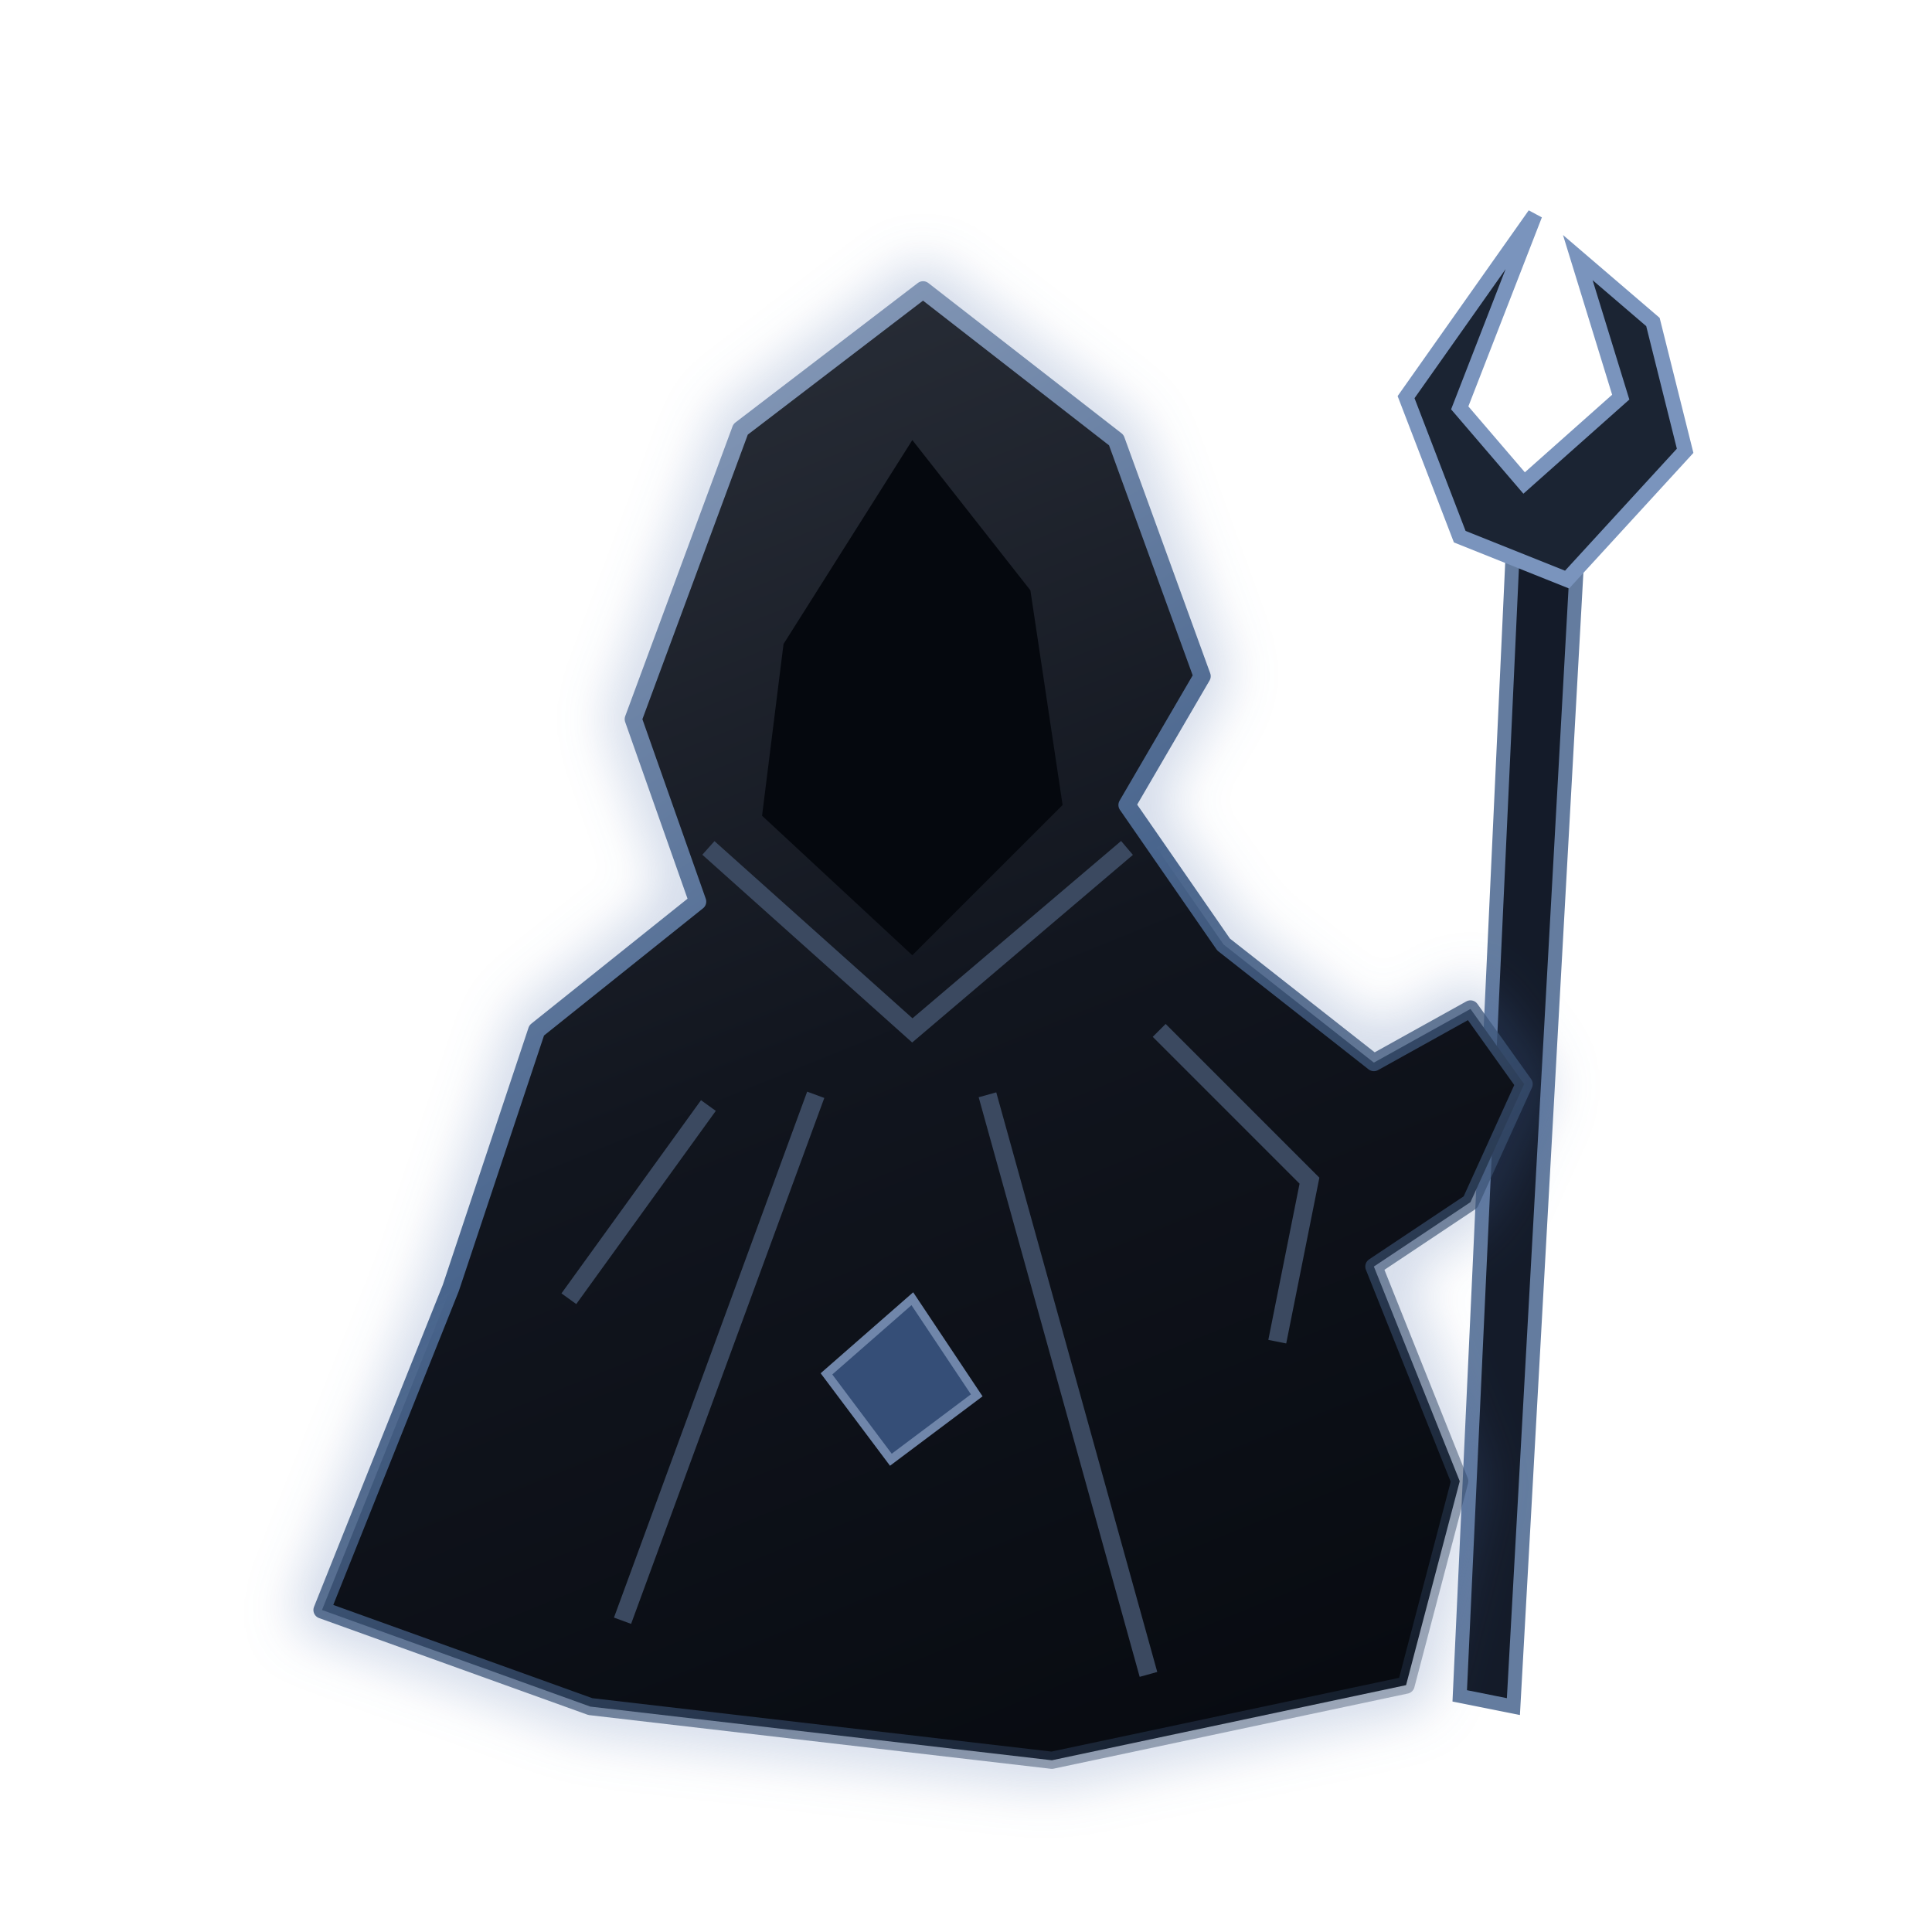
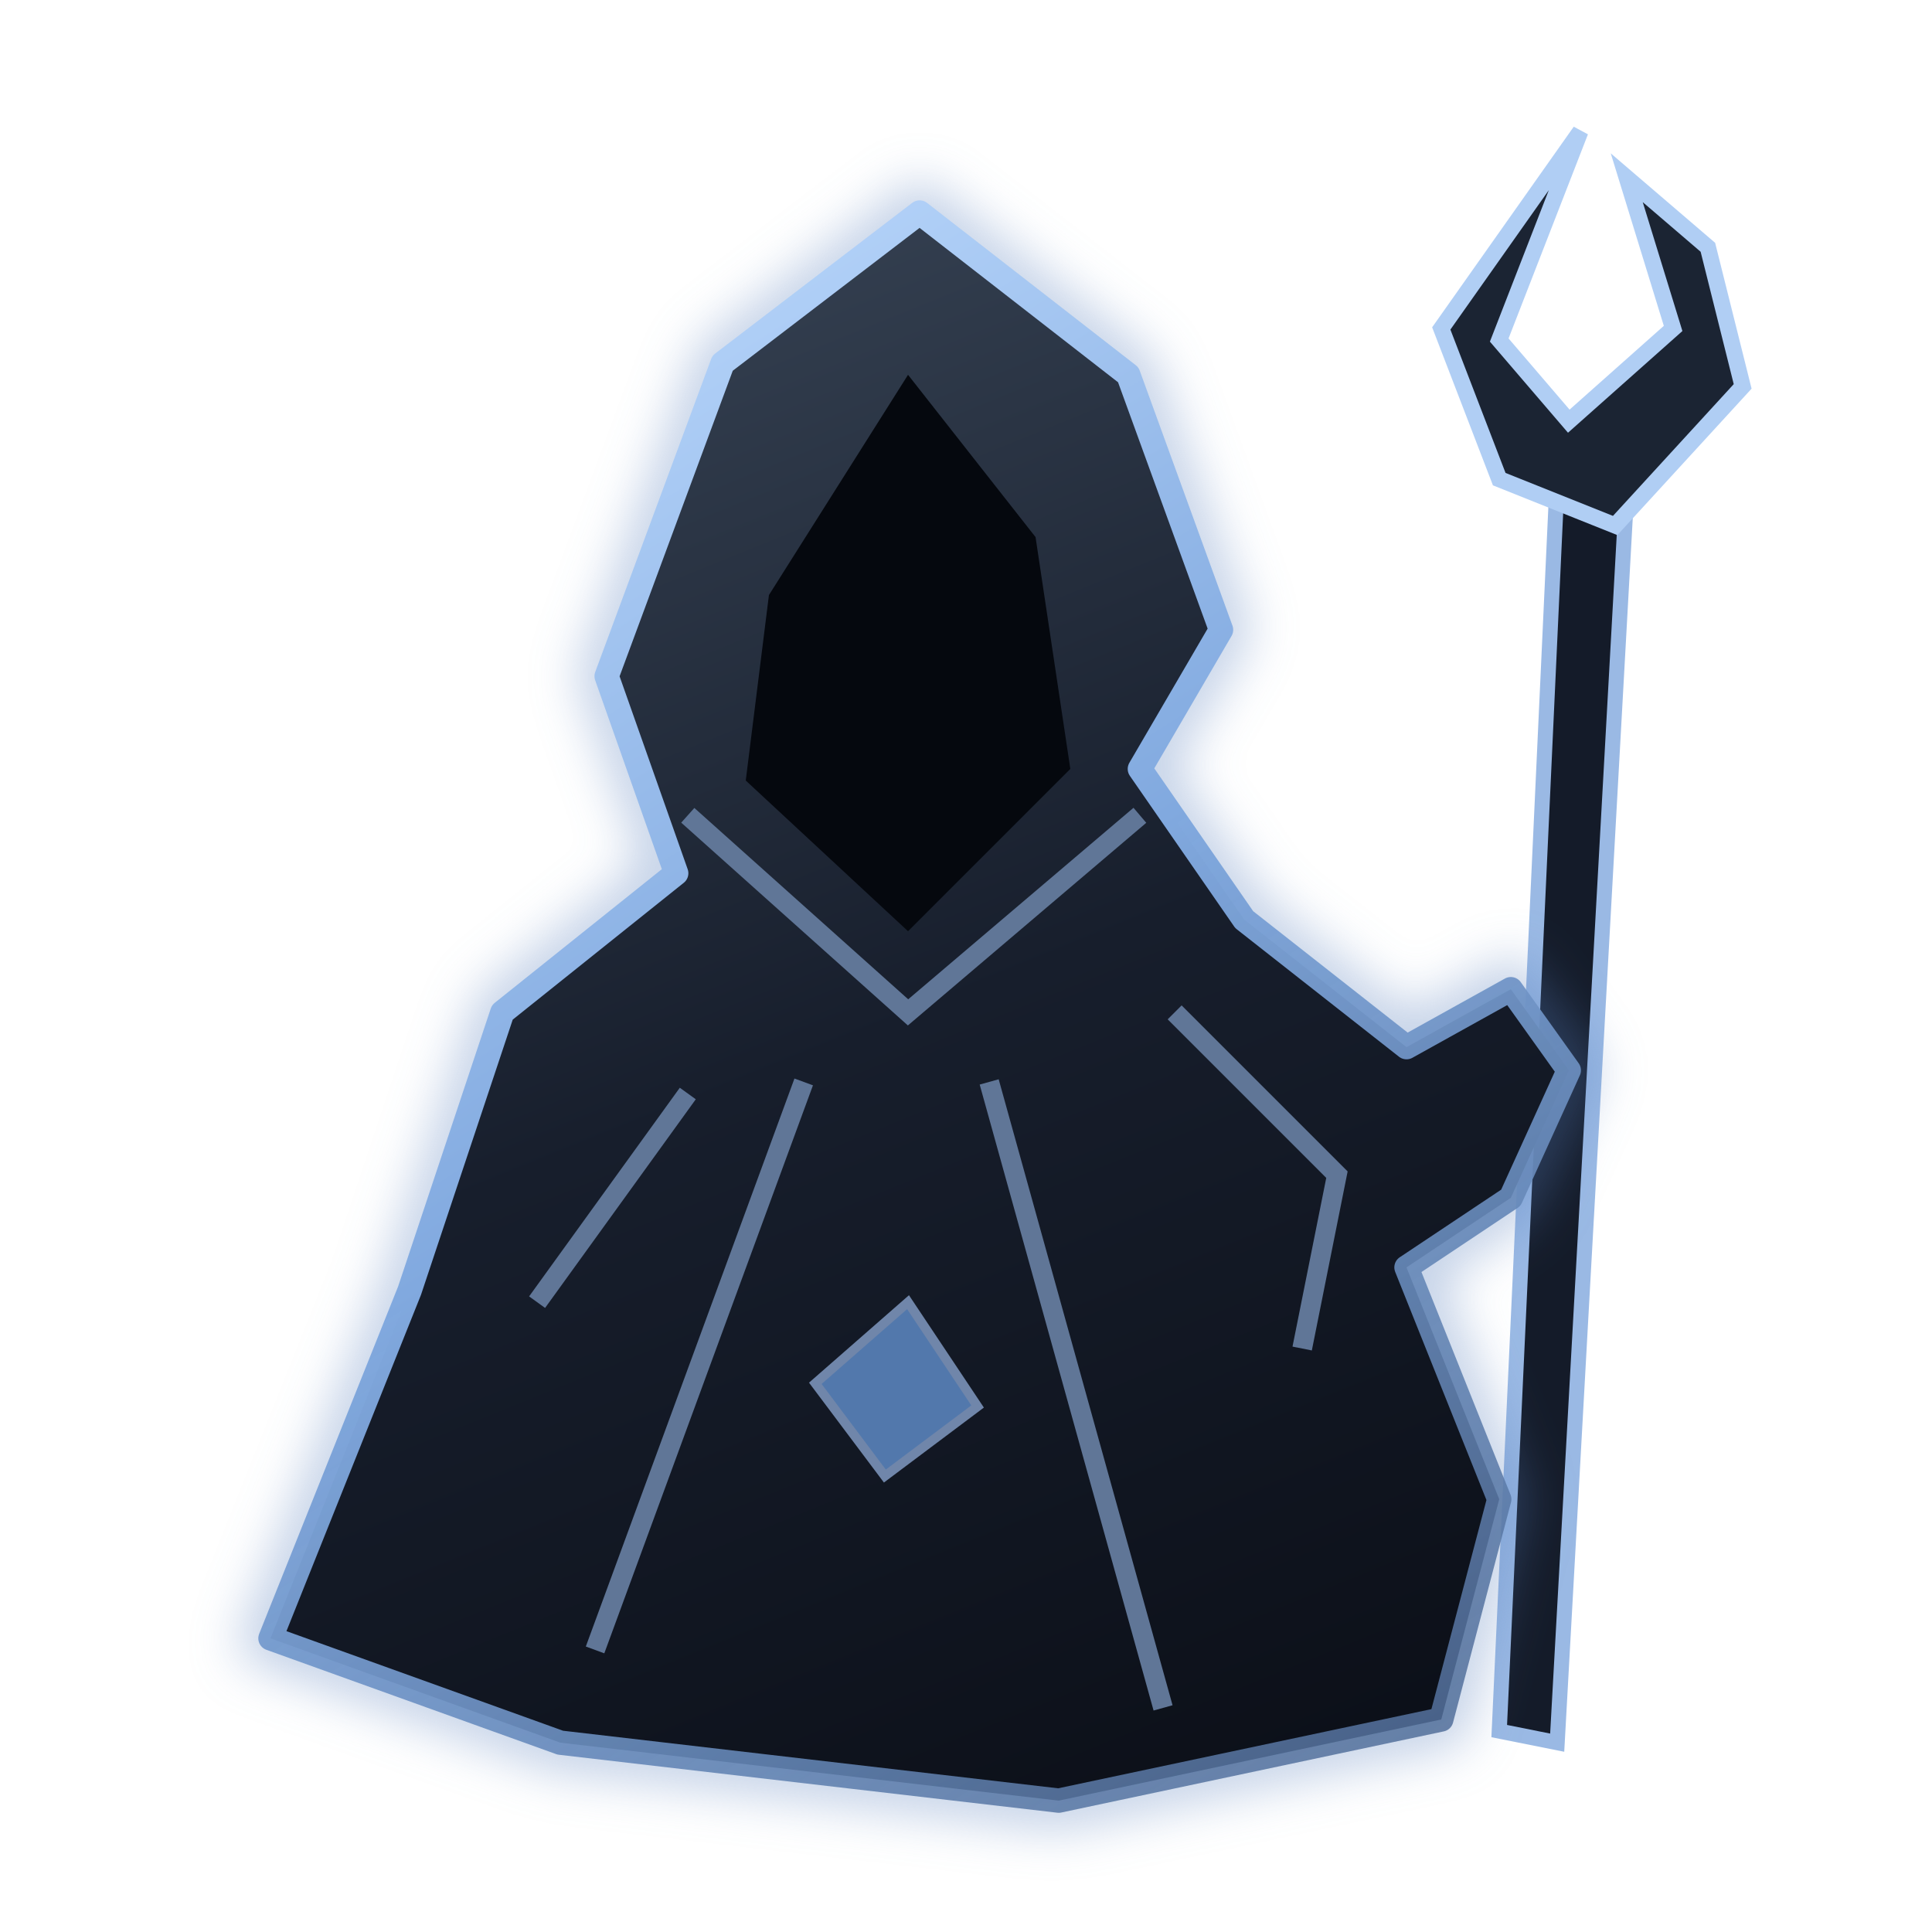
<svg xmlns="http://www.w3.org/2000/svg" viewBox="0 0 180 180" fill="none">
  <defs>
    <linearGradient id="cloth" x1="66" y1="27" x2="120" y2="160" gradientUnits="userSpaceOnUse">
-       <stop stop-color="#292e38" />
-       <stop offset=".5" stop-color="#11151e" />
-       <stop offset="1" stop-color="#080b11" />
+       <stop stop-color="#364253" />
+       <stop offset=".5" stop-color="#171e2c" />
+       <stop offset="1" stop-color="#0c1019" />
    </linearGradient>
    <linearGradient id="edge" x1="55" y1="34" x2="133" y2="158" gradientUnits="userSpaceOnUse">
-       <stop stop-color="#8a9dbb" />
-       <stop offset=".45" stop-color="#49658d" />
-       <stop offset="1" stop-color="#2b3e5a" stop-opacity=".35" />
+       <stop stop-color="#b8d6fb" />
+       <stop offset=".45" stop-color="#81a9df" />
+       <stop offset="1" stop-color="#526f9a" stop-opacity=".85" />
    </linearGradient>
    <filter id="rim" x="-20%" y="-20%" width="140%" height="140%">
-       <feGaussianBlur stdDeviation="2.5" />
+       <feGaussianBlur stdDeviation="2.2" />
    </filter>
  </defs>
-   <path d="m141 50-5 108 5 1 6-108" fill="#141b29" stroke="#647c9f" stroke-width="1.3" />
-   <path d="m143 20-12 17 5 13 10 4 11-12-3-12-7-6 4 13-9 8-6-7Z" fill="#1b2433" stroke="#7a94bd" stroke-width="1.4" />
-   <path d="m86 27-17 13-10 27 6 17-15 12-8 24-12 30 25 9 43 5 33-7 5-19-8-20 9-6 5-11-5-7-9 5-14-11-9-13 7-12-8-22Z" fill="none" stroke="#486aa7" stroke-width="4" opacity=".32" filter="url(#rim)" />
-   <path d="m86 27-17 13-10 27 6 17-15 12-8 24-12 30 25 9 43 5 33-7 5-19-8-20 9-6 5-11-5-7-9 5-14-11-9-13 7-12-8-22Z" fill="url(#cloth)" stroke="url(#edge)" stroke-width="1.6" stroke-linejoin="round" />
-   <path d="m85 41-12 19-2 16 14 13 14-14-3-20Z" fill="#05080e" />
-   <path d="m66 79 19 17 20-17m-29 23-18 49m34-49 15 54m-54-35 13-18m42-7 14 14-3 15" stroke="#3b4960" stroke-width="1.7" />
-   <path d="m77 128 6 8 8-6-6-9Z" fill="#354e77" stroke="#7086aa" stroke-width=".8" />
+   <g transform="translate(90 90) scale(1.08) translate(-90 -92)">
+     <path d="m141 50-5 108 5 1 6-108" fill="#141b29" stroke="#9ab9e4" stroke-width="1.3" />
+     <path d="m143 20-12 17 5 13 10 4 11-12-3-12-7-6 4 13-9 8-6-7Z" fill="#1b2433" stroke="#b0cef4" stroke-width="1.4" />
+     <path d="m86 27-17 13-10 27 6 17-15 12-8 24-12 30 25 9 43 5 33-7 5-19-8-20 9-6 5-11-5-7-9 5-14-11-9-13 7-12-8-22Z" fill="none" stroke="#597fbc" stroke-width="4.5" opacity=".4" filter="url(#rim)" />
+     <path d="m86 27-17 13-10 27 6 17-15 12-8 24-12 30 25 9 43 5 33-7 5-19-8-20 9-6 5-11-5-7-9 5-14-11-9-13 7-12-8-22Z" fill="url(#cloth)" stroke="url(#edge)" stroke-width="2.1" stroke-linejoin="round" />
+     <path d="m85 41-12 19-2 16 14 13 14-14-3-20Z" fill="#05080e" />
+     <path d="m66 79 19 17 20-17m-29 23-18 49m34-49 15 54m-54-35 13-18m42-7 14 14-3 15" stroke="#607697" stroke-width="1.7" />
+     <path d="m77 128 6 8 8-6-6-9Z" fill="#5278ac" stroke="#7086aa" stroke-width=".8" />
+   </g>
</svg>
